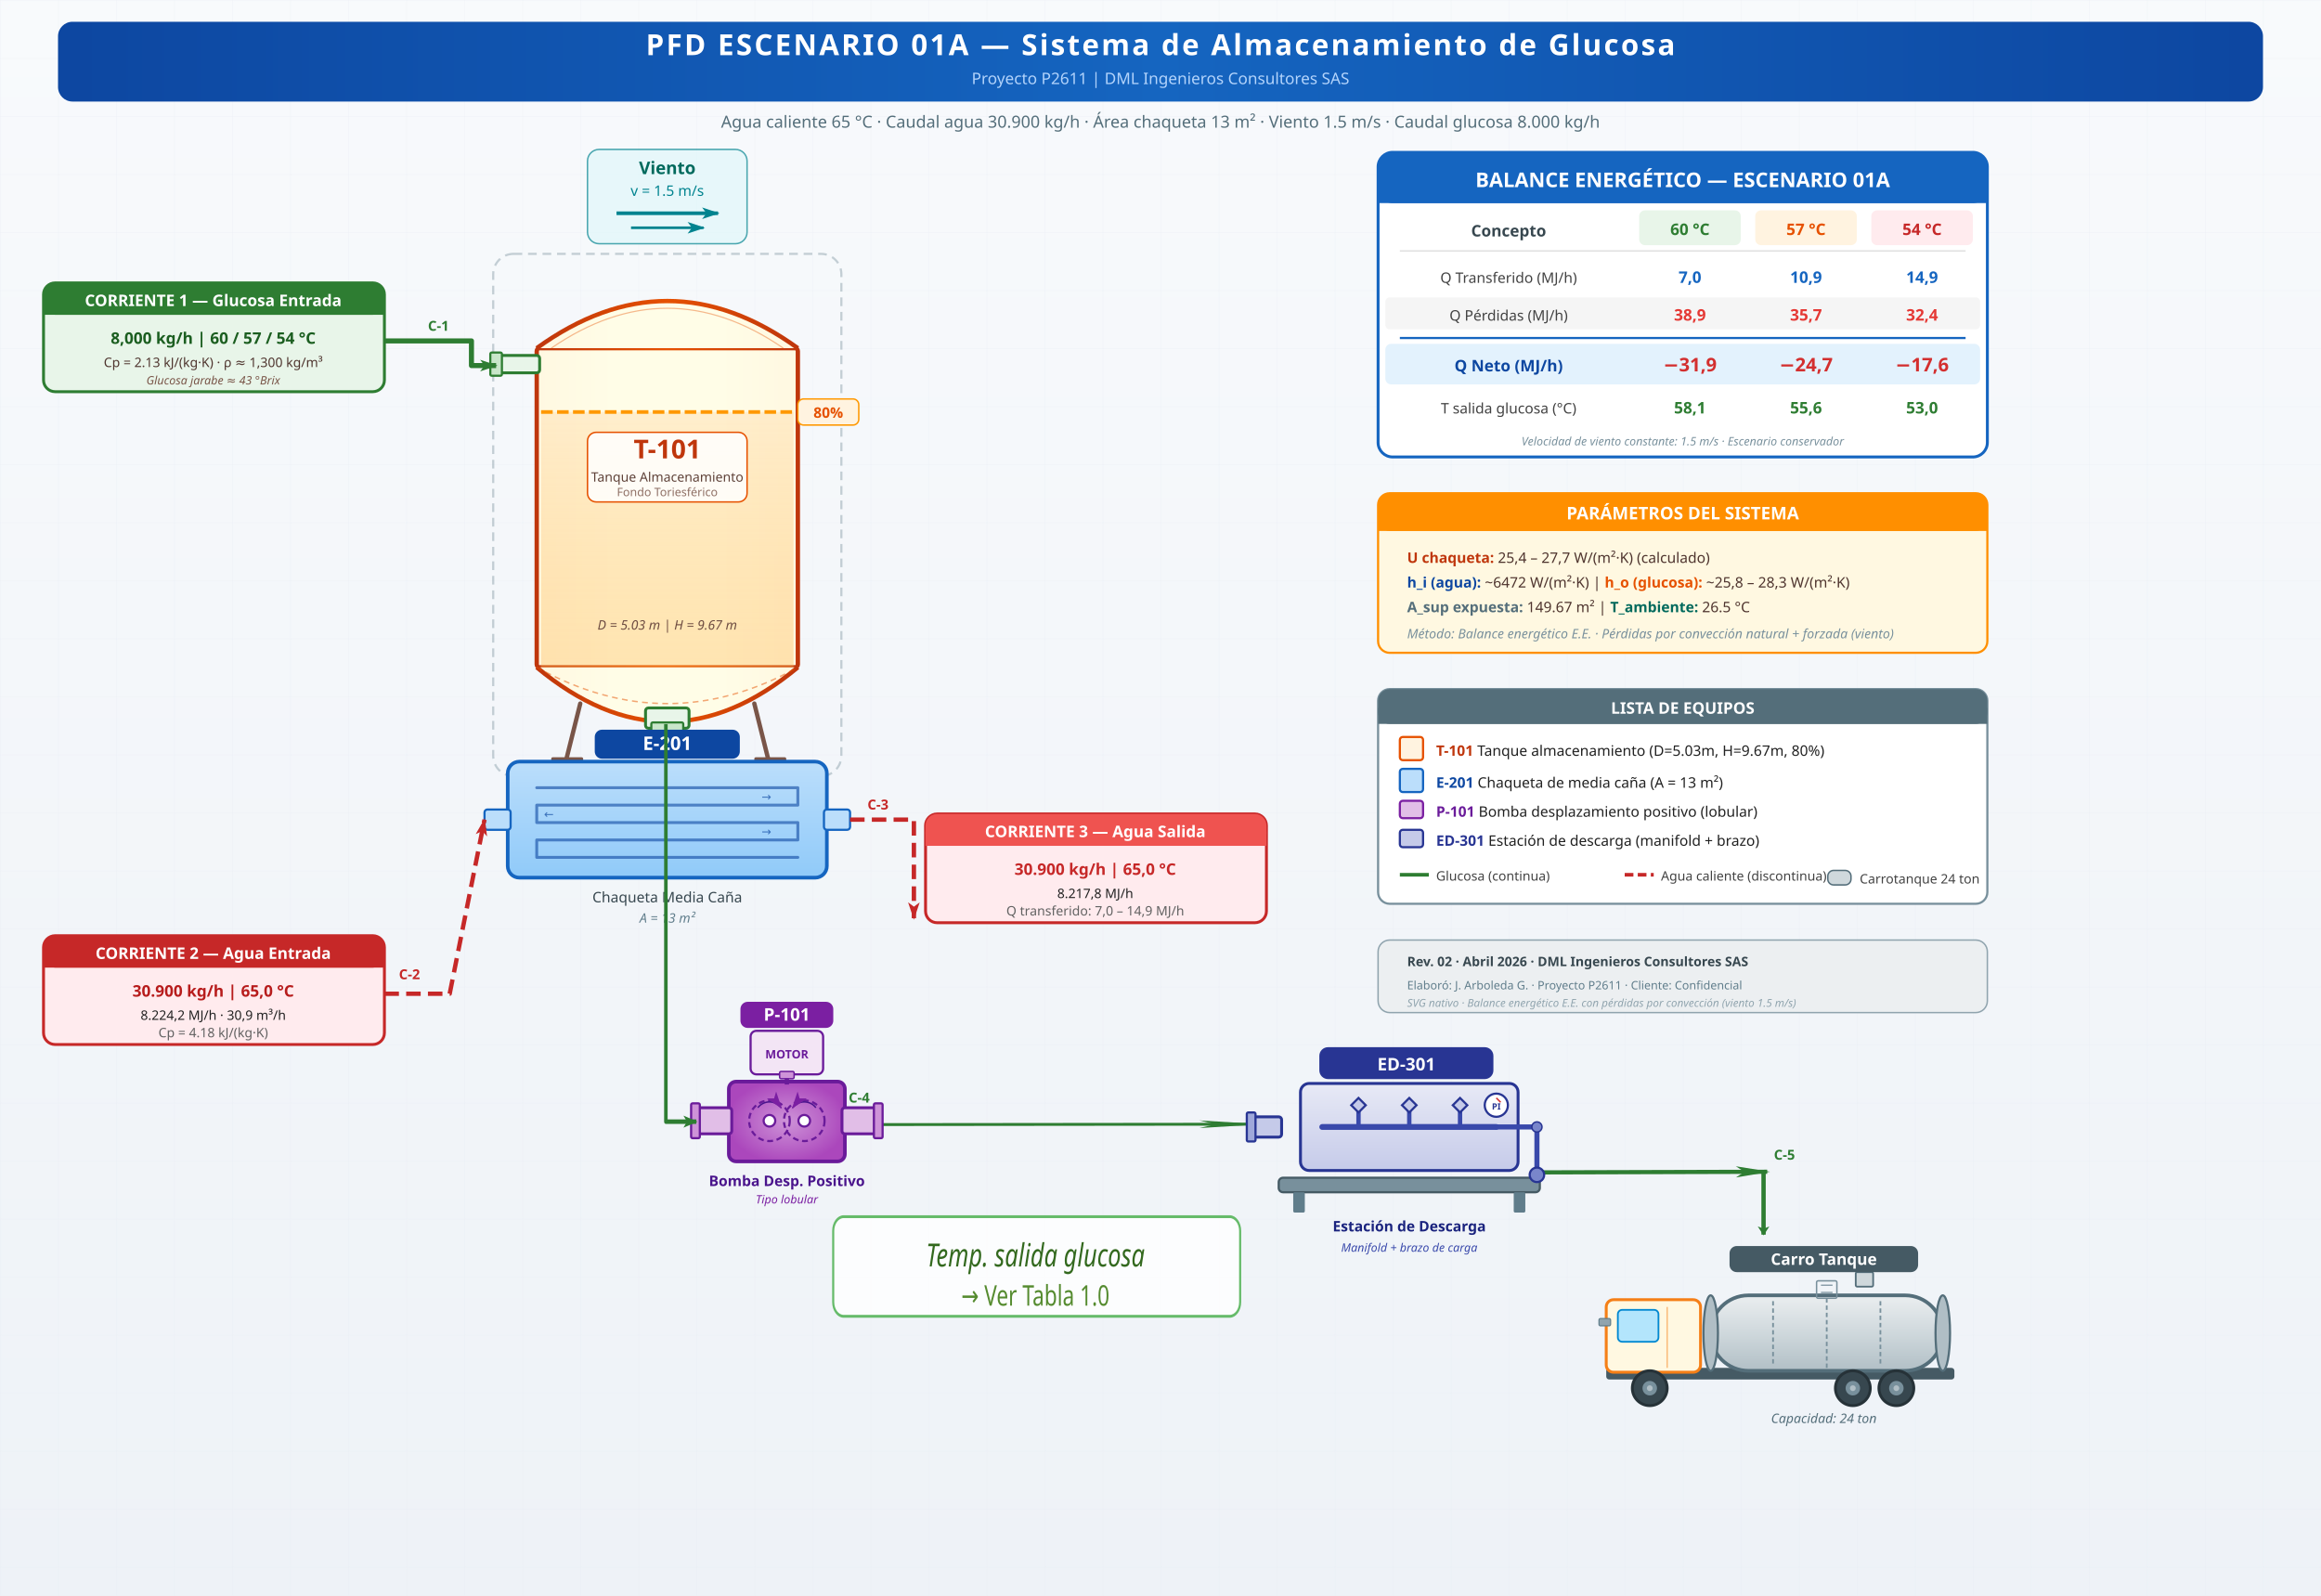
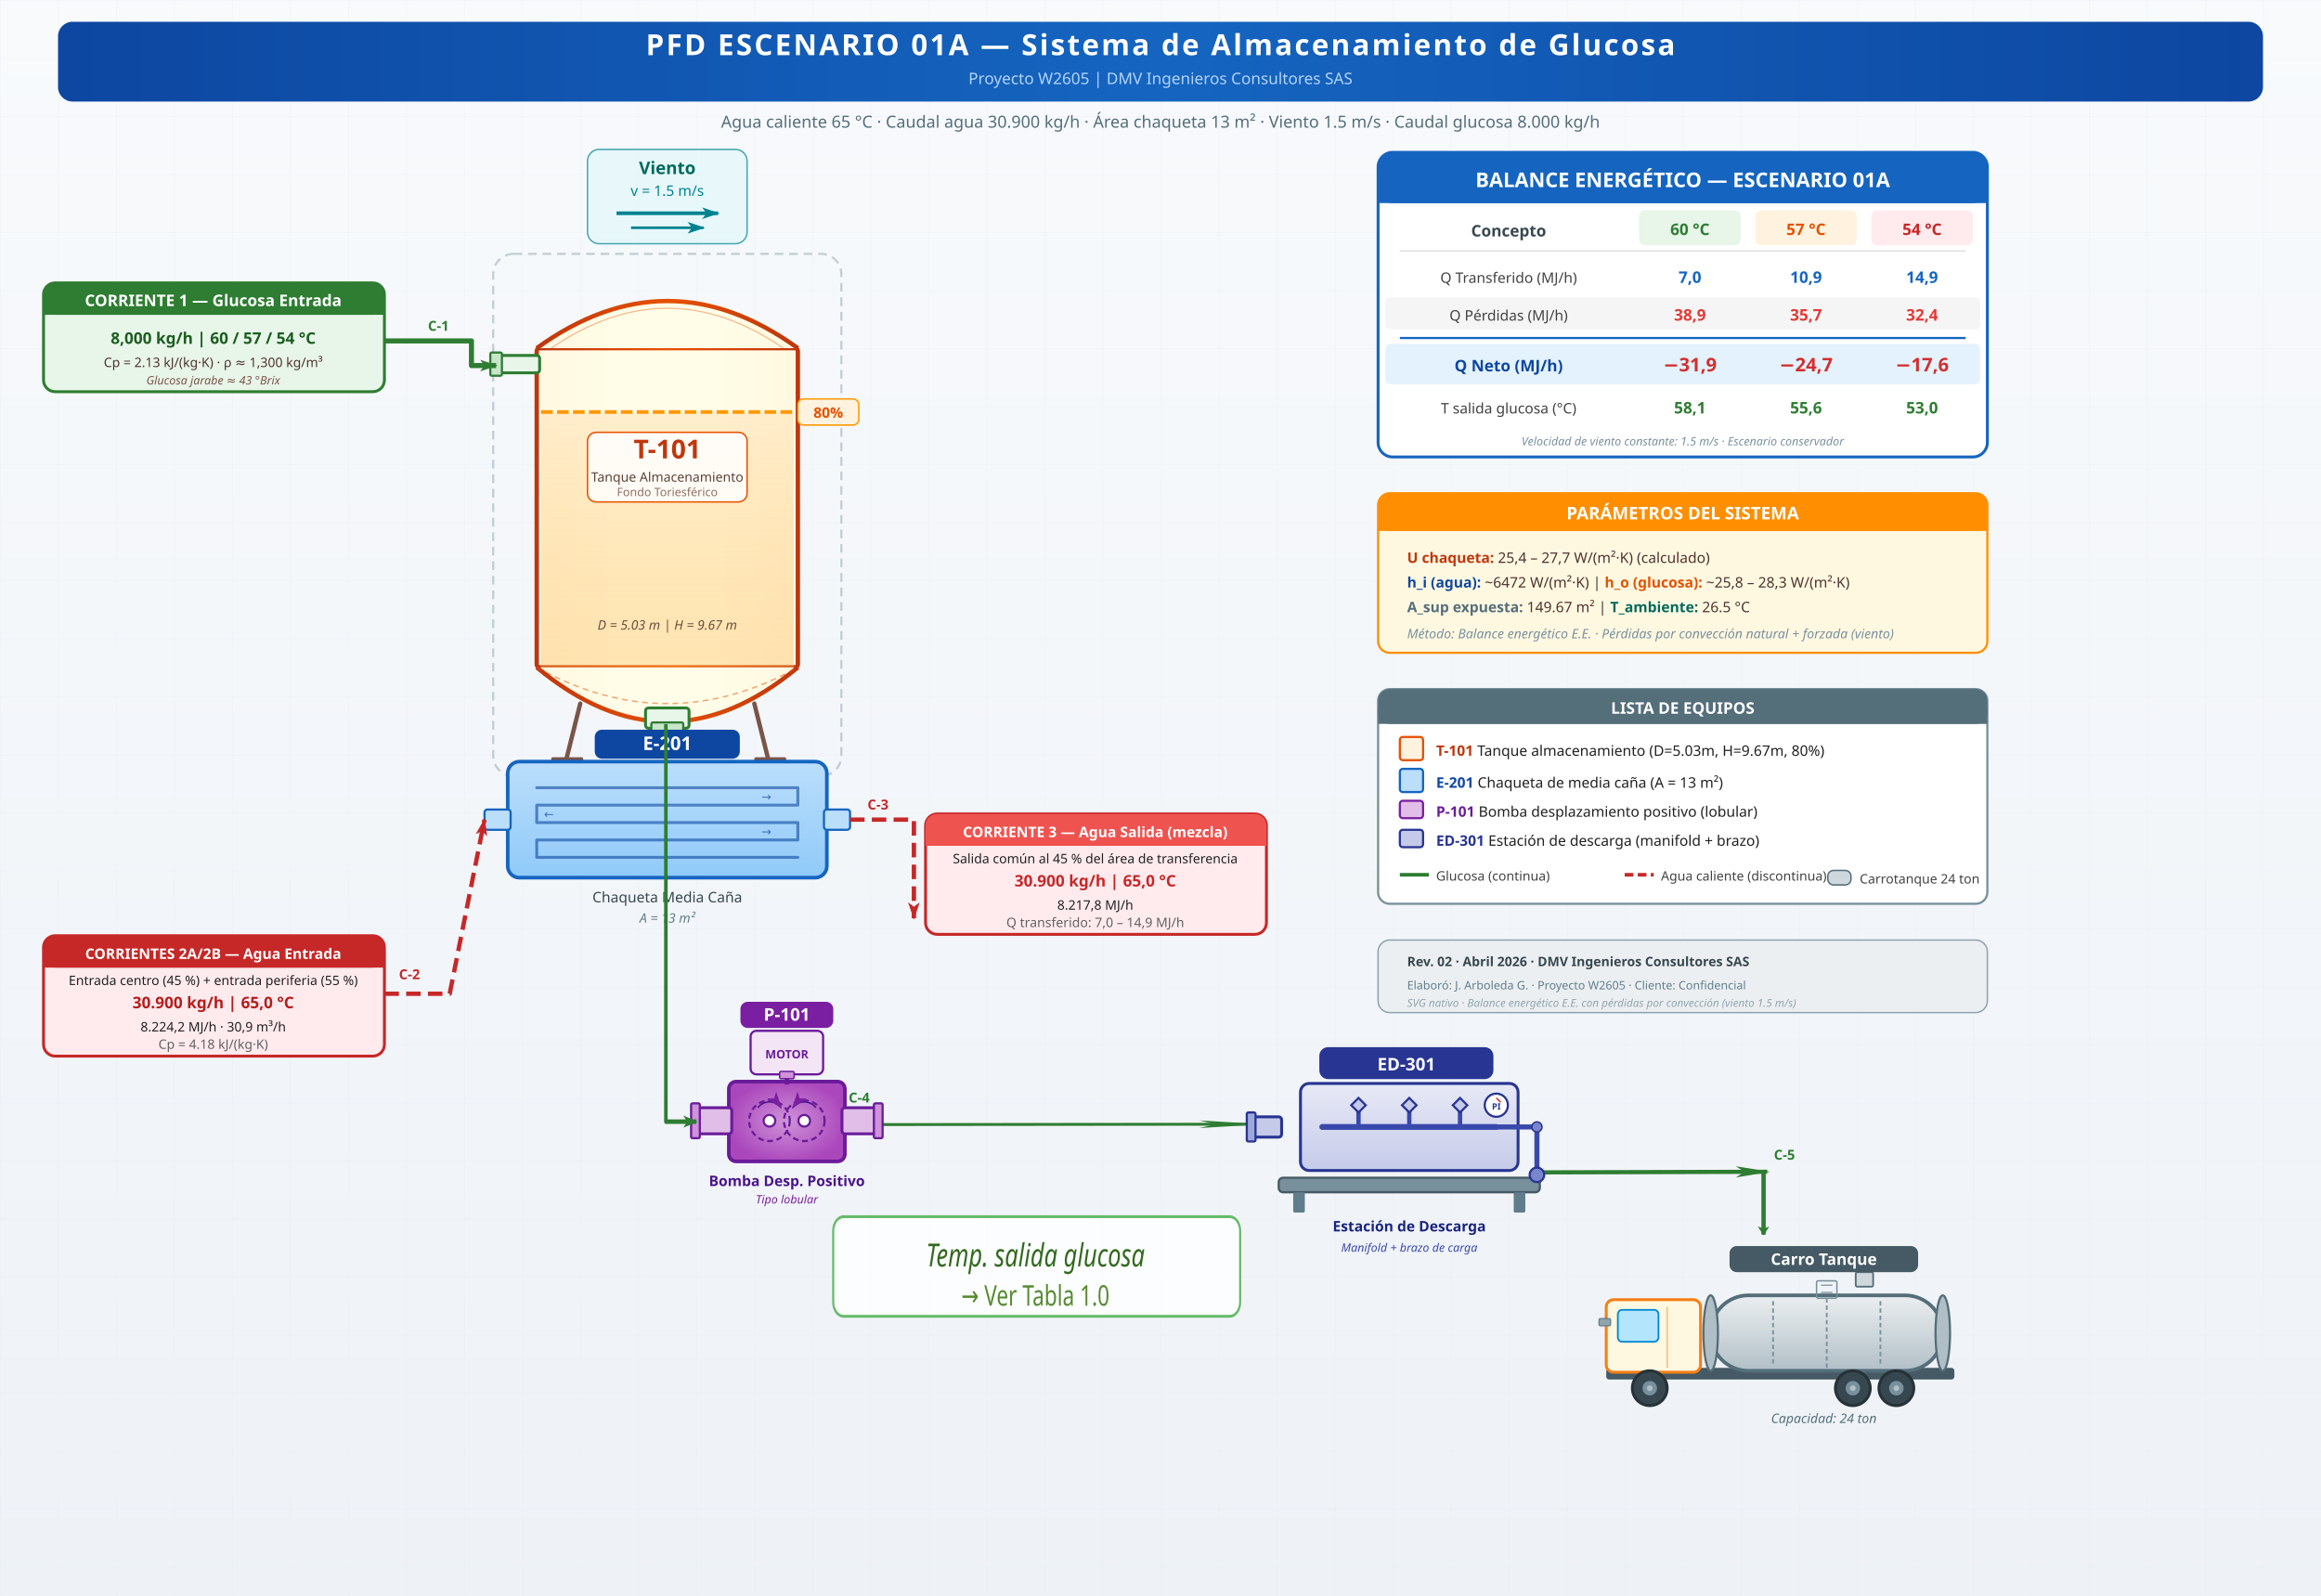
<svg xmlns="http://www.w3.org/2000/svg" width="1600" height="1100" viewBox="0 0 1600 1100" version="1.1" id="svg164">
  <defs id="defs27">
    <linearGradient id="bgGrad" x1="0" y1="0" x2="0" y2="1">
      <stop offset="0%" stop-color="#F8FAFC" id="stop1" />
      <stop offset="100%" stop-color="#EEF2F7" id="stop2" />
    </linearGradient>
    <pattern id="grid" width="40" height="40" patternUnits="userSpaceOnUse">
      <path d="M 40 0 L 0 0 0 40" fill="none" stroke="#E2E8F0" stroke-width="0.5" opacity="0.6" id="path2" />
    </pattern>
    <linearGradient id="tankBody" x1="0" y1="0" x2="1" y2="0">
      <stop offset="0%" stop-color="#FFF8E1" id="stop3" />
      <stop offset="30%" stop-color="#FFFDE7" id="stop4" />
      <stop offset="70%" stop-color="#FFFDE7" id="stop5" />
      <stop offset="100%" stop-color="#FFF8E1" id="stop6" />
    </linearGradient>
    <linearGradient id="tankStroke" x1="0" y1="0" x2="1" y2="0">
      <stop offset="0%" stop-color="#BF360C" id="stop7" />
      <stop offset="50%" stop-color="#E65100" id="stop8" />
      <stop offset="100%" stop-color="#BF360C" id="stop9" />
    </linearGradient>
    <linearGradient id="glucosaLiquid" x1="0" y1="0" x2="0" y2="1">
      <stop offset="0%" stop-color="#FFE0B2" stop-opacity="0.5" id="stop10" />
      <stop offset="100%" stop-color="#FFB74D" stop-opacity="0.35" id="stop11" />
    </linearGradient>
    <radialGradient id="pumpGrad" cx="33.394" cy="32.94" r="34.437" gradientTransform="scale(1.197824,0.8348471)" fx="33.394" fy="32.94" gradientUnits="userSpaceOnUse">
      <stop offset="0%" stop-color="#CE93D8" id="stop12" />
      <stop offset="100%" stop-color="#AB47BC" id="stop13" />
    </radialGradient>
    <linearGradient id="truckTankGrad" x1="40.973" y1="1.295" x2="40.973" y2="95.403" gradientTransform="scale(1.726746,0.579124)" gradientUnits="userSpaceOnUse">
      <stop offset="0%" stop-color="#ECEFF1" id="stop14" />
      <stop offset="50%" stop-color="#CFD8DC" id="stop15" />
      <stop offset="100%" stop-color="#B0BEC5" id="stop16" />
    </linearGradient>
    <linearGradient id="jacketGrad" x1="0" y1="0" x2="0" y2="1">
      <stop offset="0%" stop-color="#BBDEFB" id="stop17" />
      <stop offset="100%" stop-color="#90CAF9" id="stop18" />
    </linearGradient>
    <linearGradient id="titleGrad" x1="0" y1="0" x2="1" y2="0">
      <stop offset="0%" stop-color="#0D47A1" id="stop19" />
      <stop offset="50%" stop-color="#1565C0" id="stop20" />
      <stop offset="100%" stop-color="#0D47A1" id="stop21" />
    </linearGradient>
    <linearGradient id="stationGrad" x1="8.941" y1="29.749" x2="8.941" y2="126.827" gradientTransform="scale(1.565763,0.6386664)" gradientUnits="userSpaceOnUse">
      <stop offset="0%" stop-color="#E8EAF6" id="stop22" />
      <stop offset="100%" stop-color="#C5CAE9" id="stop23" />
    </linearGradient>
    <filter id="shadow" x="-5%" y="-5%" width="115%" height="115%">
      <feDropShadow dx="2" dy="3" stdDeviation="4" flood-color="#1A237E" flood-opacity="0.12" />
    </filter>
    <filter id="shadowSm" x="-3%" y="-3%" width="108%" height="108%">
      <feDropShadow dx="1" dy="1.5" stdDeviation="2" flood-color="#000" flood-opacity="0.1" />
    </filter>
    <marker id="arrowGreen" markerWidth="12" markerHeight="8" refX="11" refY="4" orient="auto" markerUnits="userSpaceOnUse">
      <path d="M 0 0 L 12 4 L 0 8 L 3 4 Z" fill="#2E7D32" id="path23" />
    </marker>
    <marker id="arrowRed" markerWidth="12" markerHeight="8" refX="11" refY="4" orient="auto" markerUnits="userSpaceOnUse">
      <path d="M 0 0 L 12 4 L 0 8 L 3 4 Z" fill="#C62828" id="path24" />
    </marker>
    <marker id="arrowCyan" markerWidth="12" markerHeight="8" refX="11" refY="4" orient="auto" markerUnits="userSpaceOnUse">
      <path d="M 0 0 L 12 4 L 0 8 L 3 4 Z" fill="#00838F" id="path25" />
    </marker>
    <marker id="arrowPurple" markerWidth="12" markerHeight="8" refX="11" refY="4" orient="auto" markerUnits="userSpaceOnUse">
      <path d="M 0 0 L 12 4 L 0 8 L 3 4 Z" fill="#7B1FA2" id="path26" />
    </marker>
    <marker id="arrowIndigo" markerWidth="12" markerHeight="8" refX="11" refY="4" orient="auto" markerUnits="userSpaceOnUse">
      <path d="M 0 0 L 12 4 L 0 8 L 3 4 Z" fill="#283593" id="path27" />
    </marker>
    <marker id="arrowGreen-0" markerWidth="12" markerHeight="8" refX="11" refY="4" orient="auto" markerUnits="userSpaceOnUse">
      <path d="M 0,0 12,4 0,8 3,4 Z" fill="#2e7d32" id="path23-9" />
    </marker>
    <marker id="arrowGreen-0-8" markerWidth="12" markerHeight="8" refX="11" refY="4" orient="auto" markerUnits="userSpaceOnUse">
      <path d="M 0,0 12,4 0,8 3,4 Z" fill="#2e7d32" id="path23-9-2" />
    </marker>
  </defs>
  <rect width="1600" height="1100" fill="url(#bgGrad)" id="rect27" />
  <rect width="1600" height="1100" fill="url(#grid)" id="rect28" />
  <polyline points="838,783 838,810 838,866" fill="none" stroke="#2e7d32" stroke-width="3" stroke-linejoin="round" marker-end="url(#arrowGreen-0-8)" id="polyline103-8-5" transform="matrix(-0.01100097,-0.9608319,1.961035,-0.00539005,-470.8114,1617.572)" style="marker-end:url(#arrowGreen-0-8)" />
  <polyline points="838,783 838,810 838,866" fill="none" stroke="#2e7d32" stroke-width="3" stroke-linejoin="round" marker-end="url(#arrowGreen-0)" id="polyline103-8" transform="matrix(-0.02019914,-0.6612821,3.600703,-0.00370964,-2234.926,1332.301)" style="marker-end:url(#arrowGreen-0)" />
  <g id="g30">
    <rect x="40" y="15" width="1520" height="55" rx="10" fill="url(#titleGrad)" id="rect29" />
    <text x="800" y="38" font-family="'Segoe UI', Tahoma, sans-serif" font-size="20" font-weight="700" fill="#FFF" text-anchor="middle" letter-spacing="1.5" id="text29">PFD ESCENARIO 01A — Sistema de Almacenamiento de Glucosa</text>
-     <text x="800" y="58" font-family="'Segoe UI', Tahoma, sans-serif" font-size="11" fill="#B3D4FC" text-anchor="middle" id="text30">Proyecto P2611  |  DML Ingenieros Consultores SAS</text>
+     <text x="800" y="58" font-family="'Segoe UI', Tahoma, sans-serif" font-size="11" fill="#B3D4FC" text-anchor="middle" id="text30">Proyecto W2605  |  DMV Ingenieros Consultores SAS</text>
  </g>
  <text x="800" y="88" font-family="'Segoe UI', Tahoma, sans-serif" font-size="11.5" fill="#546E7A" text-anchor="middle" id="text31">
    Agua caliente 65 °C  ·  Caudal agua 30.900 kg/h  ·  Área chaqueta 13 m²  ·  Viento 1.5 m/s  ·  Caudal glucosa 8.000 kg/h
  </text>
  <g transform="translate(460, 115)" id="g34">
    <rect x="-55" y="-12" width="110" height="65" rx="8" fill="#E0F7FA" stroke="#00838F" stroke-width="1" opacity="0.7" id="rect31" />
    <text x="0" y="5" font-family="'Segoe UI', Tahoma, sans-serif" font-size="12" font-weight="600" fill="#00695C" text-anchor="middle" id="text32">Viento</text>
    <text x="0" y="20" font-family="'Segoe UI', Tahoma, sans-serif" font-size="10" fill="#00838F" text-anchor="middle" id="text33">v = 1.5 m/s</text>
    <line x1="-35" y1="32" x2="35" y2="32" stroke="#00838F" stroke-width="2.5" marker-end="url(#arrowCyan)" id="line33" />
    <line x1="-25" y1="42" x2="25" y2="42" stroke="#00838F" stroke-width="1.8" marker-end="url(#arrowCyan)" id="line34" />
  </g>
  <g id="tank-T101" transform="translate(360, 190)">
    <rect x="-20" y="-15" width="240" height="360" rx="14" fill="none" stroke="#90A4AE" stroke-width="1.5" stroke-dasharray="6,4" opacity="0.5" id="rect34" />
    <rect x="10" y="50" width="180" height="220" fill="url(#tankBody)" stroke="url(#tankStroke)" stroke-width="3" rx="2" id="rect35" />
    <path d="M 10,50 Q 100,-15 190,50" fill="url(#tankBody)" stroke="url(#tankStroke)" stroke-width="3" id="path35" />
    <path d="M 20,50 Q 100,-5 180,50" fill="none" stroke="#E65100" stroke-width="0.8" opacity="0.4" id="path36" />
    <path d="M 10,270 Q 100,345 190,270" fill="url(#tankBody)" stroke="url(#tankStroke)" stroke-width="3" id="path37" />
    <path d="M 10,270 Q 100,320 190,270" fill="none" stroke="#E65100" stroke-width="1" stroke-dasharray="4,3" opacity="0.5" id="path38" />
    <rect x="13" y="94" width="174" height="176" fill="url(#glucosaLiquid)" id="rect38" />
    <line x1="13" y1="94" x2="187" y2="94" stroke="#FF9800" stroke-width="2.5" stroke-dasharray="8,3" id="line38" />
    <rect x="190" y="85" width="42" height="18" rx="4" fill="#FFF3E0" stroke="#FF9800" stroke-width="1" id="rect39" />
    <text x="211" y="98" font-family="'Segoe UI', Tahoma, sans-serif" font-size="10" font-weight="700" fill="#E65100" text-anchor="middle" id="text39">80%</text>
    <rect x="-18" y="55" width="30" height="12" rx="2" fill="#E8F5E9" stroke="#2E7D32" stroke-width="2" id="rect40" />
    <rect x="-22" y="53" width="8" height="16" rx="1" fill="#C8E6C9" stroke="#2E7D32" stroke-width="1.5" id="rect41" />
    <rect x="85" y="298" width="30" height="14" rx="2" fill="#E8F5E9" stroke="#2E7D32" stroke-width="2" id="rect42" />
    <rect x="89" y="308" width="22" height="8" rx="1" fill="#C8E6C9" stroke="#2E7D32" stroke-width="1.5" id="rect43" />
    <line x1="40" y1="295" x2="30" y2="335" stroke="#795548" stroke-width="3" stroke-linecap="round" id="line43" />
    <line x1="160" y1="295" x2="170" y2="335" stroke="#795548" stroke-width="3" stroke-linecap="round" id="line44" />
    <rect x="20" y="332" width="22" height="5" rx="1" fill="#795548" id="rect44" />
    <rect x="160" y="332" width="22" height="5" rx="1" fill="#795548" id="rect45" />
    <rect x="45" y="108" width="110" height="48" rx="6" fill="white" fill-opacity="0.85" stroke="#E65100" stroke-width="1" id="rect46" />
    <text x="100" y="126" font-family="'Segoe UI', Tahoma, sans-serif" font-size="18" font-weight="800" fill="#BF360C" text-anchor="middle" id="text46">T-101</text>
    <text x="100" y="142" font-family="'Segoe UI', Tahoma, sans-serif" font-size="9" fill="#5D4037" text-anchor="middle" id="text47">Tanque Almacenamiento</text>
    <text x="100" y="152" font-family="'Segoe UI', Tahoma, sans-serif" font-size="8" fill="#8D6E63" text-anchor="middle" id="text48">Fondo Toriesférico</text>
    <text x="100" y="244" font-family="'Segoe UI', Tahoma, sans-serif" font-size="9" fill="#6D4C41" text-anchor="middle" font-style="italic" id="text49">D = 5.03 m  |  H = 9.67 m</text>
  </g>
  <g id="jacket-E201" transform="translate(350, 525)">
    <rect x="0" y="0" width="220" height="80" rx="8" fill="url(#jacketGrad)" stroke="#1565C0" stroke-width="2.5" id="rect49" />
    <polyline points="20,18 200,18 200,30 20,30 20,42 200,42 200,54 20,54 20,66 200,66" fill="none" stroke="#0D47A1" stroke-width="2" stroke-linecap="round" stroke-linejoin="round" opacity="0.6" id="polyline49" />
    <text x="175" y="27" font-family="'Segoe UI'" font-size="8" fill="#0D47A1" opacity="0.7" id="text50">→</text>
    <text x="25" y="39" font-family="'Segoe UI'" font-size="8" fill="#0D47A1" opacity="0.7" id="text51">←</text>
    <text x="175" y="51" font-family="'Segoe UI'" font-size="8" fill="#0D47A1" opacity="0.7" id="text52">→</text>
    <rect x="-16" y="33" width="18" height="14" rx="2" fill="#BBDEFB" stroke="#1565C0" stroke-width="1.5" id="rect52" />
    <rect x="218" y="33" width="18" height="14" rx="2" fill="#BBDEFB" stroke="#1565C0" stroke-width="1.5" id="rect53" />
    <rect x="60" y="-22" width="100" height="20" rx="5" fill="#0D47A1" id="rect54" />
    <text x="110" y="-8" font-family="'Segoe UI', Tahoma, sans-serif" font-size="13" font-weight="700" fill="white" text-anchor="middle" id="text54">E-201</text>
    <text x="110" y="97" font-family="'Segoe UI', Tahoma, sans-serif" font-size="10" fill="#37474F" text-anchor="middle" id="text55">Chaqueta Media Caña</text>
    <text x="110" y="111" font-family="'Segoe UI', Tahoma, sans-serif" font-size="9" fill="#607D8B" text-anchor="middle" font-style="italic" id="text56">A = 13 m²</text>
  </g>
  <g id="pump-P101" transform="translate(502.4264,745.5711)">
    <rect x="0" y="0" width="80" height="55" rx="5" fill="url(#pumpGrad)" stroke="#6a1b9a" stroke-width="2.5" id="rect56" style="fill:url(#pumpGrad)" />
    <circle cx="28" cy="27" r="14" fill="none" stroke="#6a1b9a" stroke-width="1.5" stroke-dasharray="4, 2.5" id="circle56" />
    <circle cx="52" cy="27" r="14" fill="none" stroke="#6a1b9a" stroke-width="1.5" stroke-dasharray="4, 2.5" id="circle57" />
    <circle cx="28" cy="27" r="4" fill="#ffffff" stroke="#6a1b9a" stroke-width="1.5" id="circle58" />
    <circle cx="52" cy="27" r="4" fill="#ffffff" stroke="#6a1b9a" stroke-width="1.5" id="circle59" />
    <path d="m 20,18 a 10,10 0 0 1 16,0" fill="none" stroke="#4a148c" stroke-width="1" marker-end="url(#arrowPurple)" id="path59" />
    <path d="M 60,18 A 10,10 0 0 0 44,18" fill="none" stroke="#4a148c" stroke-width="1" marker-end="url(#arrowPurple)" id="path60" />
    <rect x="-22" y="18" width="24" height="18" rx="2" fill="#e1bee7" stroke="#6a1b9a" stroke-width="2" id="rect60" />
    <rect x="-26" y="15" width="6" height="24" rx="1" fill="#ce93d8" stroke="#6a1b9a" stroke-width="1.5" id="rect61" />
    <rect x="78" y="18" width="24" height="18" rx="2" fill="#e1bee7" stroke="#6a1b9a" stroke-width="2" id="rect62" />
    <rect x="100" y="15" width="6" height="24" rx="1" fill="#ce93d8" stroke="#6a1b9a" stroke-width="1.5" id="rect63" />
    <rect x="15" y="-35" width="50" height="30" rx="4" fill="#f3e5f5" stroke="#6a1b9a" stroke-width="1.5" id="rect64" />
    <text x="40" y="-16" font-family="'Segoe UI', Tahoma, sans-serif" font-size="8px" fill="#6a1b9a" text-anchor="middle" font-weight="600" id="text64">MOTOR</text>
    <line x1="40" y1="-5" x2="40" y2="2" stroke="#6a1b9a" stroke-width="3" id="line64" />
    <rect x="35" y="-7" width="10" height="5" rx="1" fill="#ce93d8" stroke="#6a1b9a" stroke-width="1" id="rect65" />
    <rect x="8" y="-55" width="64" height="18" rx="5" fill="#7b1fa2" id="rect66" />
    <text x="40" y="-42" font-family="'Segoe UI', Tahoma, sans-serif" font-size="12px" font-weight="700" fill="#ffffff" text-anchor="middle" id="text66">P-101</text>
    <text x="40" y="72" font-family="'Segoe UI', Tahoma, sans-serif" font-size="10px" fill="#4a148c" text-anchor="middle" font-weight="600" id="text67">Bomba Desp. Positivo</text>
    <text x="40" y="84" font-family="'Segoe UI', Tahoma, sans-serif" font-size="8px" fill="#7b1fa2" text-anchor="middle" font-style="italic" id="text68">Tipo lobular</text>
  </g>
  <g id="station-ED301" transform="translate(881.4915,726.8442)">
    <rect x="0" y="85" width="180" height="10" rx="3" fill="#78909c" stroke="#455a64" stroke-width="1.5" id="rect68" />
    <rect x="10" y="95" width="8" height="14" rx="1" fill="#607d8b" id="rect69" />
    <rect x="162" y="95" width="8" height="14" rx="1" fill="#607d8b" id="rect70" />
    <rect x="15" y="20" width="150" height="60" rx="6" fill="url(#stationGrad)" stroke="#283593" stroke-width="2" id="rect71" style="fill:url(#stationGrad)" />
    <line x1="30" y1="50" x2="150" y2="50" stroke="#3949ab" stroke-width="4" stroke-linecap="round" id="line71" />
    <line x1="55" y1="35" x2="55" y2="50" stroke="#3949ab" stroke-width="3" stroke-linecap="round" id="line72" />
    <polygon points="55,40 60,35 55,30 50,35 " fill="#c5cae9" stroke="#283593" stroke-width="1.5" id="polygon72" />
    <line x1="90" y1="35" x2="90" y2="50" stroke="#3949ab" stroke-width="3" stroke-linecap="round" id="line73" />
    <polygon points="90,40 95,35 90,30 85,35 " fill="#c5cae9" stroke="#283593" stroke-width="1.5" id="polygon73" />
    <line x1="125" y1="35" x2="125" y2="50" stroke="#3949ab" stroke-width="3" stroke-linecap="round" id="line74" />
    <polygon points="125,40 130,35 125,30 120,35 " fill="#c5cae9" stroke="#283593" stroke-width="1.5" id="polygon74" />
    <circle cx="150" cy="35" r="8" fill="#ffffff" stroke="#283593" stroke-width="1.5" id="circle74" />
    <text x="150" y="38" font-family="'Segoe UI'" font-size="6px" fill="#283593" text-anchor="middle" font-weight="700" id="text74">PI</text>
    <line x1="150" y1="30" x2="153" y2="33" stroke="#d32f2f" stroke-width="1" id="line75" />
    <line x1="150" y1="50" x2="178" y2="50" stroke="#3949ab" stroke-width="3.5" stroke-linecap="round" id="line76" />
    <line x1="178" y1="50" x2="178" y2="80" stroke="#3949ab" stroke-width="3.5" stroke-linecap="round" id="line77" />
    <circle cx="178" cy="50" r="3.5" fill="#7986cb" stroke="#283593" stroke-width="1" id="circle77" />
    <circle cx="178" cy="83" r="5" fill="#7986cb" stroke="#283593" stroke-width="1.5" id="circle78" />
    <rect x="-18" y="43" width="20" height="14" rx="2" fill="#c5cae9" stroke="#283593" stroke-width="2" id="rect78" />
    <rect x="-22" y="40" width="6" height="20" rx="1" fill="#9fa8da" stroke="#283593" stroke-width="1.5" id="rect79" />
    <rect x="28" y="-5" width="120" height="22" rx="6" fill="#283593" id="rect80" />
    <text x="88" y="11" font-family="'Segoe UI', Tahoma, sans-serif" font-size="12px" font-weight="700" fill="#ffffff" text-anchor="middle" id="text80">ED-301</text>
    <text x="90" y="122" font-family="'Segoe UI', Tahoma, sans-serif" font-size="10px" fill="#1a237e" text-anchor="middle" font-weight="600" id="text81">Estación de Descarga</text>
    <text x="90" y="136" font-family="'Segoe UI', Tahoma, sans-serif" font-size="8px" fill="#3949ab" text-anchor="middle" font-style="italic" id="text82">Manifold + brazo de carga</text>
  </g>
  <g id="truck" transform="translate(1107.273,890.9091)">
    <rect x="0" y="52" width="240" height="8" rx="2" fill="#455a64" id="rect82" />
    <rect x="0" y="5" width="65" height="50" rx="5" fill="#fff8e1" stroke="#f57f17" stroke-width="2" id="rect83" />
    <rect x="8" y="12" width="28" height="22" rx="3" fill="#b3e5fc" stroke="#0288d1" stroke-width="1.2" id="rect84" />
    <line x1="42" y1="10" x2="42" y2="52" stroke="#f57f17" stroke-width="1" opacity="0.5" id="line84" />
    <rect x="-5" y="18" width="8" height="5" rx="1" fill="#90a4ae" stroke="#607d8b" stroke-width="0.8" id="rect85" />
    <rect x="72" y="2" width="160" height="52" rx="26" fill="url(#truckTankGrad)" stroke="#546e7a" stroke-width="2.5" id="rect86" style="fill:url(#truckTankGrad)" />
    <ellipse cx="72" cy="28" rx="5" ry="26" fill="#b0bec5" stroke="#546e7a" stroke-width="1.5" id="ellipse86" />
    <ellipse cx="232" cy="28" rx="5" ry="26" fill="#b0bec5" stroke="#546e7a" stroke-width="1.5" id="ellipse87" />
    <line x1="115" y1="6" x2="115" y2="50" stroke="#78909c" stroke-width="1.2" stroke-dasharray="3, 2" id="line87" />
    <line x1="152" y1="4" x2="152" y2="52" stroke="#78909c" stroke-width="1.2" stroke-dasharray="3, 2" id="line88" />
    <line x1="189" y1="6" x2="189" y2="50" stroke="#78909c" stroke-width="1.2" stroke-dasharray="3, 2" id="line89" />
    <rect x="145" y="-8" width="14" height="12" rx="1" fill="none" stroke="#78909c" stroke-width="1" id="rect89" />
    <line x1="148" y1="-5" x2="156" y2="-5" stroke="#78909c" stroke-width="0.8" id="line90" />
    <line x1="148" y1="0" x2="156" y2="0" stroke="#78909c" stroke-width="0.8" id="line91" />
    <rect x="172" y="-14" width="12" height="10" rx="1" fill="#cfd8dc" stroke="#546e7a" stroke-width="1.2" id="rect91" />
    <circle cx="30" cy="66" r="12" fill="#37474f" stroke="#263238" stroke-width="2" id="circle91" />
    <circle cx="30" cy="66" r="5" fill="#78909c" id="circle92" />
    <circle cx="30" cy="66" r="2" fill="#b0bec5" id="circle93" />
    <circle cx="170" cy="66" r="12" fill="#37474f" stroke="#263238" stroke-width="2" id="circle94" />
    <circle cx="170" cy="66" r="5" fill="#78909c" id="circle95" />
    <circle cx="170" cy="66" r="2" fill="#b0bec5" id="circle96" />
    <circle cx="200" cy="66" r="12" fill="#37474f" stroke="#263238" stroke-width="2" id="circle97" />
    <circle cx="200" cy="66" r="5" fill="#78909c" id="circle98" />
    <circle cx="200" cy="66" r="2" fill="#b0bec5" id="circle99" />
    <rect x="85" y="-32" width="130" height="18" rx="5" fill="#455a64" id="rect99" />
    <text x="150" y="-19" font-family="'Segoe UI', Tahoma, sans-serif" font-size="11px" font-weight="700" fill="#ffffff" text-anchor="middle" id="text99">Carro Tanque</text>
    <text x="150" y="90" font-family="'Segoe UI', Tahoma, sans-serif" font-size="9px" fill="#546e7a" text-anchor="middle" font-style="italic" id="text100">Capacidad: 24 ton</text>
  </g>
  <polyline points="265,235 325,235 325,252 342,252" fill="none" stroke="#2E7D32" stroke-width="3.5" marker-end="url(#arrowGreen)" stroke-linejoin="round" id="polyline100" />
  <text x="295" y="228" font-family="'Segoe UI', Tahoma, sans-serif" font-size="9.5" fill="#2E7D32" font-weight="700" id="text101">C-1</text>
  <polyline points="460,504 460,768 434,768" fill="none" stroke="#2e7d32" stroke-width="3" stroke-linejoin="round" marker-end="url(#arrowGreen)" id="polyline101" transform="matrix(-0.8074305,0,0,1.038175,830.4436,-24.14149)" />
  <text x="585" y="760" font-family="'Segoe UI', Tahoma, sans-serif" font-size="9.5" fill="#2E7D32" font-weight="700" id="text102">C-4</text>
  <polyline points="838,783 838,810 838,866" fill="none" stroke="#2e7d32" stroke-width="3" stroke-linejoin="round" marker-end="url(#arrowGreen)" id="polyline103" transform="matrix(1,0,0,0.5153309,377.7228,404.8056)" />
  <text x="1222.849" y="799.394" font-family="'Segoe UI', Tahoma, sans-serif" font-size="9.5px" fill="#2e7d32" font-weight="700" id="text103">C-5</text>
  <polyline points="265,685 310,685 334,565" fill="none" stroke="#C62828" stroke-width="3" stroke-dasharray="10,5" marker-end="url(#arrowRed)" stroke-linejoin="round" id="polyline104" />
  <text x="275" y="675" font-family="'Segoe UI', Tahoma, sans-serif" font-size="9.5" fill="#C62828" font-weight="700" id="text104">C-2</text>
  <polyline points="586,565 630,565 630,633" fill="none" stroke="#C62828" stroke-width="3" stroke-dasharray="10,5" marker-end="url(#arrowRed)" stroke-linejoin="round" id="polyline105" />
  <text x="598" y="558" font-family="'Segoe UI', Tahoma, sans-serif" font-size="9.5" fill="#C62828" font-weight="700" id="text105">C-3</text>
  <g transform="matrix(1.809913,0,0,2.452988,583.4267,868.1151)" id="g107">
    <rect x="-5" y="-12" width="155" height="28" rx="4" fill="#ffffff" fill-opacity="0.8" stroke="#66bb6a" stroke-width="0.8" id="rect105" />
    <text x="72" y="2" font-family="'Segoe UI', Tahoma, sans-serif" font-size="9px" fill="#33691e" text-anchor="middle" font-style="italic" id="text106">Temp. salida glucosa</text>
    <text x="72" y="13" font-family="'Segoe UI', Tahoma, sans-serif" font-size="8px" fill="#558b2f" text-anchor="middle" id="text107">→ Ver Tabla 1.0</text>
  </g>
  <g id="stream1" transform="translate(30, 195)">
    <rect x="0" y="0" width="235" height="75" rx="8" fill="#E8F5E9" stroke="#2E7D32" stroke-width="2" id="rect107" />
    <rect x="0" y="0" width="235" height="22" rx="8" fill="#2E7D32" id="rect108" />
    <rect x="0" y="12" width="235" height="10" fill="#2E7D32" id="rect109" />
    <text x="117" y="16" font-family="'Segoe UI', Tahoma, sans-serif" font-size="11" font-weight="700" fill="white" text-anchor="middle" id="text109">CORRIENTE 1 — Glucosa Entrada</text>
    <text x="117" y="42" font-family="'Segoe UI', Tahoma, sans-serif" font-size="11" fill="#1B5E20" text-anchor="middle" font-weight="600" id="text110">8,000 kg/h  |  60 / 57 / 54 °C</text>
    <text x="117" y="58" font-family="'Segoe UI', Tahoma, sans-serif" font-size="9" fill="#4E342E" text-anchor="middle" id="text111">Cp = 2.13 kJ/(kg·K)  ·  ρ ≈ 1,300 kg/m³</text>
    <text x="117" y="70" font-family="'Segoe UI', Tahoma, sans-serif" font-size="8" fill="#795548" text-anchor="middle" font-style="italic" id="text112">Glucosa jarabe ≈ 43 °Brix</text>
  </g>
  <g id="stream2" transform="translate(30, 645)">
-     <rect x="0" y="0" width="235" height="75" rx="8" fill="#FFEBEE" stroke="#C62828" stroke-width="2" id="rect112" />
+     <rect x="0" y="0" width="235" height="83" rx="8" fill="#FFEBEE" stroke="#C62828" stroke-width="2" id="rect112" />
    <rect x="0" y="0" width="235" height="22" rx="8" fill="#C62828" id="rect113" />
    <rect x="0" y="12" width="235" height="10" fill="#C62828" id="rect114" />
-     <text x="117" y="16" font-family="'Segoe UI', Tahoma, sans-serif" font-size="11" font-weight="700" fill="white" text-anchor="middle" id="text114">CORRIENTE 2 — Agua Entrada</text>
-     <text x="117" y="42" font-family="'Segoe UI', Tahoma, sans-serif" font-size="11" fill="#B71C1C" text-anchor="middle" font-weight="600" id="text115">30.900 kg/h  |  65,0 °C</text>
-     <text x="117" y="58" font-family="'Segoe UI', Tahoma, sans-serif" font-size="9" fill="#212121" text-anchor="middle" id="text116">8.224,2 MJ/h  ·  30,9 m³/h</text>
-     <text x="117" y="70" font-family="'Segoe UI', Tahoma, sans-serif" font-size="9" fill="#616161" text-anchor="middle" id="text117">Cp = 4.18 kJ/(kg·K)</text>
+     <text x="117" y="16" font-family="'Segoe UI', Tahoma, sans-serif" font-size="10" font-weight="700" fill="white" text-anchor="middle" id="text114">CORRIENTES 2A/2B — Agua Entrada</text>
+     <text x="117" y="34" font-family="'Segoe UI', Tahoma, sans-serif" font-size="9" fill="#212121" text-anchor="middle" id="text113">Entrada centro (45 %) + entrada periferia (55 %)</text>
+     <text x="117" y="50" font-family="'Segoe UI', Tahoma, sans-serif" font-size="11" fill="#B71C1C" text-anchor="middle" font-weight="600" id="text115">30.900 kg/h  |  65,0 °C</text>
+     <text x="117" y="66" font-family="'Segoe UI', Tahoma, sans-serif" font-size="9" fill="#212121" text-anchor="middle" id="text116">8.224,2 MJ/h  ·  30,9 m³/h</text>
+     <text x="117" y="78" font-family="'Segoe UI', Tahoma, sans-serif" font-size="9" fill="#616161" text-anchor="middle" id="text117">Cp = 4.18 kJ/(kg·K)</text>
  </g>
  <g id="stream3" transform="translate(638.0303,561.0606)">
-     <rect x="0" y="0" width="235" height="75" rx="8" fill="#ffebee" stroke="#c62828" stroke-width="2" id="rect117" />
+     <rect x="0" y="0" width="235" height="83" rx="8" fill="#ffebee" stroke="#c62828" stroke-width="2" id="rect117" />
    <rect x="0" y="0" width="235" height="22" rx="8" fill="#ef5350" id="rect118" />
    <rect x="0" y="12" width="235" height="10" fill="#ef5350" id="rect119" />
-     <text x="117" y="16" font-family="'Segoe UI', Tahoma, sans-serif" font-size="11px" font-weight="700" fill="#ffffff" text-anchor="middle" id="text119">CORRIENTE 3 — Agua Salida</text>
-     <text x="117" y="42" font-family="'Segoe UI', Tahoma, sans-serif" font-size="11px" fill="#c62828" text-anchor="middle" font-weight="600" id="text120">30.900 kg/h  |  65,0 °C</text>
-     <text x="117" y="58" font-family="'Segoe UI', Tahoma, sans-serif" font-size="9px" fill="#212121" text-anchor="middle" id="text121">8.217,8 MJ/h</text>
-     <text x="117" y="70" font-family="'Segoe UI', Tahoma, sans-serif" font-size="9px" fill="#616161" text-anchor="middle" id="text122">Q transferido: 7,0 – 14,9 MJ/h</text>
+     <text x="117" y="16" font-family="'Segoe UI', Tahoma, sans-serif" font-size="10px" font-weight="700" fill="#ffffff" text-anchor="middle" id="text119">CORRIENTE 3 — Agua Salida (mezcla)</text>
+     <text x="117" y="34" font-family="'Segoe UI', Tahoma, sans-serif" font-size="9px" fill="#212121" text-anchor="middle" id="text118">Salida común al 45 % del área de transferencia</text>
+     <text x="117" y="50" font-family="'Segoe UI', Tahoma, sans-serif" font-size="11px" fill="#c62828" text-anchor="middle" font-weight="600" id="text120">30.900 kg/h  |  65,0 °C</text>
+     <text x="117" y="66" font-family="'Segoe UI', Tahoma, sans-serif" font-size="9px" fill="#212121" text-anchor="middle" id="text121">8.217,8 MJ/h</text>
+     <text x="117" y="78" font-family="'Segoe UI', Tahoma, sans-serif" font-size="9px" fill="#616161" text-anchor="middle" id="text122">Q transferido: 7,0 – 14,9 MJ/h</text>
  </g>
  <g id="energyTable" transform="translate(950, 105)">
    <rect x="0" y="0" width="420" height="210" rx="10" fill="white" stroke="#1565C0" stroke-width="2" id="rect122" />
    <rect x="0" y="0" width="420" height="35" rx="10" fill="#1565C0" id="rect123" />
    <rect x="0" y="20" width="420" height="15" fill="#1565C0" id="rect124" />
    <text x="210" y="24" font-family="'Segoe UI', Tahoma, sans-serif" font-size="14" font-weight="700" fill="white" text-anchor="middle" id="text124">BALANCE ENERGÉTICO — ESCENARIO 01A</text>
    <text x="90" y="58" font-family="'Segoe UI', Tahoma, sans-serif" font-size="11" font-weight="700" fill="#37474F" text-anchor="middle" id="text125">Concepto</text>
    <rect x="180" y="40" width="70" height="24" rx="4" fill="#E8F5E9" id="rect125" />
    <text x="215" y="57" font-family="'Segoe UI', Tahoma, sans-serif" font-size="11" font-weight="700" fill="#2E7D32" text-anchor="middle" id="text126">60 °C</text>
    <rect x="260" y="40" width="70" height="24" rx="4" fill="#FFF3E0" id="rect126" />
    <text x="295" y="57" font-family="'Segoe UI', Tahoma, sans-serif" font-size="11" font-weight="700" fill="#E65100" text-anchor="middle" id="text127">57 °C</text>
    <rect x="340" y="40" width="70" height="24" rx="4" fill="#FFEBEE" id="rect127" />
    <text x="375" y="57" font-family="'Segoe UI', Tahoma, sans-serif" font-size="11" font-weight="700" fill="#C62828" text-anchor="middle" id="text128">54 °C</text>
    <line x1="15" y1="68" x2="405" y2="68" stroke="#E0E0E0" stroke-width="1" id="line128" />
    <text x="90" y="90" font-family="'Segoe UI', Tahoma, sans-serif" font-size="10" fill="#424242" text-anchor="middle" id="text129">Q Transferido (MJ/h)</text>
    <text x="215" y="90" font-family="'Segoe UI', Tahoma, sans-serif" font-size="11" fill="#1565C0" text-anchor="middle" font-weight="600" id="text130">7,0</text>
    <text x="295" y="90" font-family="'Segoe UI', Tahoma, sans-serif" font-size="11" fill="#1565C0" text-anchor="middle" font-weight="600" id="text131">10,9</text>
    <text x="375" y="90" font-family="'Segoe UI', Tahoma, sans-serif" font-size="11" fill="#1565C0" text-anchor="middle" font-weight="600" id="text132">14,9</text>
    <rect x="5" y="100" width="410" height="22" rx="3" fill="#F5F5F5" id="rect132" />
    <text x="90" y="116" font-family="'Segoe UI', Tahoma, sans-serif" font-size="10" fill="#424242" text-anchor="middle" id="text133">Q Pérdidas (MJ/h)</text>
    <text x="215" y="116" font-family="'Segoe UI', Tahoma, sans-serif" font-size="11" fill="#E53935" text-anchor="middle" font-weight="600" id="text134">38,9</text>
    <text x="295" y="116" font-family="'Segoe UI', Tahoma, sans-serif" font-size="11" fill="#E53935" text-anchor="middle" font-weight="600" id="text135">35,7</text>
    <text x="375" y="116" font-family="'Segoe UI', Tahoma, sans-serif" font-size="11" fill="#E53935" text-anchor="middle" font-weight="600" id="text136">32,4</text>
    <line x1="15" y1="128" x2="405" y2="128" stroke="#1565C0" stroke-width="1.5" id="line136" />
    <rect x="5" y="132" width="410" height="28" rx="4" fill="#E3F2FD" id="rect136" />
    <text x="90" y="151" font-family="'Segoe UI', Tahoma, sans-serif" font-size="11" fill="#0D47A1" text-anchor="middle" font-weight="700" id="text137">Q Neto (MJ/h)</text>
    <text x="215" y="151" font-family="'Segoe UI', Tahoma, sans-serif" font-size="13" fill="#D32F2F" text-anchor="middle" font-weight="800" id="text138">−31,9</text>
    <text x="295" y="151" font-family="'Segoe UI', Tahoma, sans-serif" font-size="13" fill="#D32F2F" text-anchor="middle" font-weight="800" id="text139">−24,7</text>
    <text x="375" y="151" font-family="'Segoe UI', Tahoma, sans-serif" font-size="13" fill="#D32F2F" text-anchor="middle" font-weight="800" id="text140">−17,6</text>
    <text x="90" y="180" font-family="'Segoe UI', Tahoma, sans-serif" font-size="10" fill="#424242" text-anchor="middle" id="text141">T salida glucosa (°C)</text>
    <text x="215" y="180" font-family="'Segoe UI', Tahoma, sans-serif" font-size="11" fill="#2E7D32" text-anchor="middle" font-weight="600" id="text142">58,1</text>
    <text x="295" y="180" font-family="'Segoe UI', Tahoma, sans-serif" font-size="11" fill="#2E7D32" text-anchor="middle" font-weight="600" id="text143">55,6</text>
    <text x="375" y="180" font-family="'Segoe UI', Tahoma, sans-serif" font-size="11" fill="#2E7D32" text-anchor="middle" font-weight="600" id="text144">53,0</text>
    <text x="210" y="202" font-family="'Segoe UI', Tahoma, sans-serif" font-size="8" fill="#78909C" text-anchor="middle" font-style="italic" id="text145">Velocidad de viento constante: 1.5 m/s  ·  Escenario conservador</text>
  </g>
  <g id="params" transform="translate(950, 340)">
    <rect x="0" y="0" width="420" height="110" rx="8" fill="#FFF8E1" stroke="#FF8F00" stroke-width="1.5" id="rect145" />
    <rect x="0" y="0" width="420" height="26" rx="8" fill="#FF8F00" id="rect146" />
    <rect x="0" y="14" width="420" height="12" fill="#FF8F00" id="rect147" />
    <text x="210" y="18" font-family="'Segoe UI', Tahoma, sans-serif" font-size="12" font-weight="700" fill="white" text-anchor="middle" id="text147">PARÁMETROS DEL SISTEMA</text>
    <text x="20" y="48" font-family="'Segoe UI', Tahoma, sans-serif" font-size="10" fill="#4E342E" id="text148">
      <tspan font-weight="600" fill="#BF360C" id="tspan147">U chaqueta:</tspan> 25,4 – 27,7 W/(m²·K)  (calculado)</text>
    <text x="20" y="65" font-family="'Segoe UI', Tahoma, sans-serif" font-size="10" fill="#4E342E" id="text149">
      <tspan font-weight="600" fill="#0D47A1" id="tspan148">h_i (agua):</tspan> ~6472 W/(m²·K)   |   <tspan font-weight="600" fill="#E65100" id="tspan149">h_o (glucosa):</tspan> ~25,8 – 28,3 W/(m²·K)</text>
    <text x="20" y="82" font-family="'Segoe UI', Tahoma, sans-serif" font-size="10" fill="#4E342E" id="text151">
      <tspan font-weight="600" fill="#546E7A" id="tspan150">A_sup expuesta:</tspan> 149.67 m²   |   <tspan font-weight="600" fill="#00695C" id="tspan151">T_ambiente:</tspan> 26.5 °C</text>
    <text x="20" y="100" font-family="'Segoe UI', Tahoma, sans-serif" font-size="9" fill="#78909C" font-style="italic" id="text152">Método: Balance energético E.E. · Pérdidas por convección natural + forzada (viento)</text>
  </g>
  <g id="legend" transform="translate(950, 475)">
    <rect x="0" y="0" width="420" height="148" rx="8" fill="white" stroke="#78909C" stroke-width="1.5" id="rect152" />
    <rect x="0" y="0" width="420" height="24" rx="8" fill="#546E7A" id="rect153" />
    <rect x="0" y="13" width="420" height="11" fill="#546E7A" id="rect154" />
    <text x="210" y="17" font-family="'Segoe UI', Tahoma, sans-serif" font-size="11" font-weight="700" fill="white" text-anchor="middle" id="text154">LISTA DE EQUIPOS</text>
    <rect x="15" y="33" width="16" height="16" rx="2" fill="#FFF3E0" stroke="#E65100" stroke-width="1.5" id="rect155" />
    <text x="40" y="46" font-family="'Segoe UI', Tahoma, sans-serif" font-size="10" fill="#212121" id="text155">
      <tspan font-weight="700" fill="#BF360C" id="tspan155">T-101</tspan>  Tanque almacenamiento (D=5.03m, H=9.67m, 80%)</text>
    <rect x="15" y="55" width="16" height="16" rx="2" fill="#BBDEFB" stroke="#1565C0" stroke-width="1.5" id="rect156" />
    <text x="40" y="68" font-family="'Segoe UI', Tahoma, sans-serif" font-size="10" fill="#212121" id="text156">
      <tspan font-weight="700" fill="#0D47A1" id="tspan156">E-201</tspan>  Chaqueta de media caña (A = 13 m²)</text>
    <rect x="15" y="77" width="16" height="12" rx="2" fill="#E1BEE7" stroke="#7B1FA2" stroke-width="1.5" id="rect157" />
    <text x="40" y="88" font-family="'Segoe UI', Tahoma, sans-serif" font-size="10" fill="#212121" id="text157">
      <tspan font-weight="700" fill="#6A1B9A" id="tspan157">P-101</tspan>  Bomba desplazamiento positivo (lobular)</text>
    <rect x="15" y="97" width="16" height="12" rx="2" fill="#C5CAE9" stroke="#283593" stroke-width="1.5" id="rect158" />
    <text x="40" y="108" font-family="'Segoe UI', Tahoma, sans-serif" font-size="10" fill="#212121" id="text158">
      <tspan font-weight="700" fill="#283593" id="tspan158">ED-301</tspan>  Estación de descarga (manifold + brazo)</text>
    <line x1="15" y1="128" x2="35" y2="128" stroke="#2E7D32" stroke-width="2.5" id="line158" />
    <text x="40" y="132" font-family="'Segoe UI', Tahoma, sans-serif" font-size="9" fill="#424242" id="text159">Glucosa (continua)</text>
    <line x1="170" y1="128" x2="190" y2="128" stroke="#C62828" stroke-width="2.5" stroke-dasharray="6,3" id="line159" />
    <text x="195" y="132" font-family="'Segoe UI', Tahoma, sans-serif" font-size="9" fill="#424242" id="text160">Agua caliente (discontinua)</text>
    <rect x="310" y="125" width="16" height="10" rx="4" fill="#CFD8DC" stroke="#546E7A" stroke-width="1" id="rect160" />
    <text x="332" y="134" font-family="'Segoe UI', Tahoma, sans-serif" font-size="9" fill="#424242" id="text161">Carrotanque 24 ton</text>
  </g>
  <g transform="translate(950, 648)" id="g164">
    <rect x="0" y="0" width="420" height="50" rx="8" fill="#ECEFF1" stroke="#90A4AE" stroke-width="1" id="rect161" />
-     <text x="20" y="18" font-family="'Segoe UI', Tahoma, sans-serif" font-size="9" fill="#37474F" font-weight="600" id="text162">Rev. 02  ·  Abril 2026  ·  DML Ingenieros Consultores SAS</text>
-     <text x="20" y="34" font-family="'Segoe UI', Tahoma, sans-serif" font-size="8" fill="#607D8B" id="text163">Elaboró: J. Arboleda G.  ·  Proyecto P2611  ·  Cliente: Confidencial</text>
+     <text x="20" y="18" font-family="'Segoe UI', Tahoma, sans-serif" font-size="9" fill="#37474F" font-weight="600" id="text162">Rev. 02  ·  Abril 2026  ·  DMV Ingenieros Consultores SAS</text>
+     <text x="20" y="34" font-family="'Segoe UI', Tahoma, sans-serif" font-size="8" fill="#607D8B" id="text163">Elaboró: J. Arboleda G.  ·  Proyecto W2605  ·  Cliente: Confidencial</text>
    <text x="20" y="46" font-family="'Segoe UI', Tahoma, sans-serif" font-size="7.5" fill="#90A4AE" font-style="italic" id="text164">SVG nativo  ·  Balance energético E.E. con pérdidas por convección (viento 1.5 m/s)</text>
  </g>
</svg>
